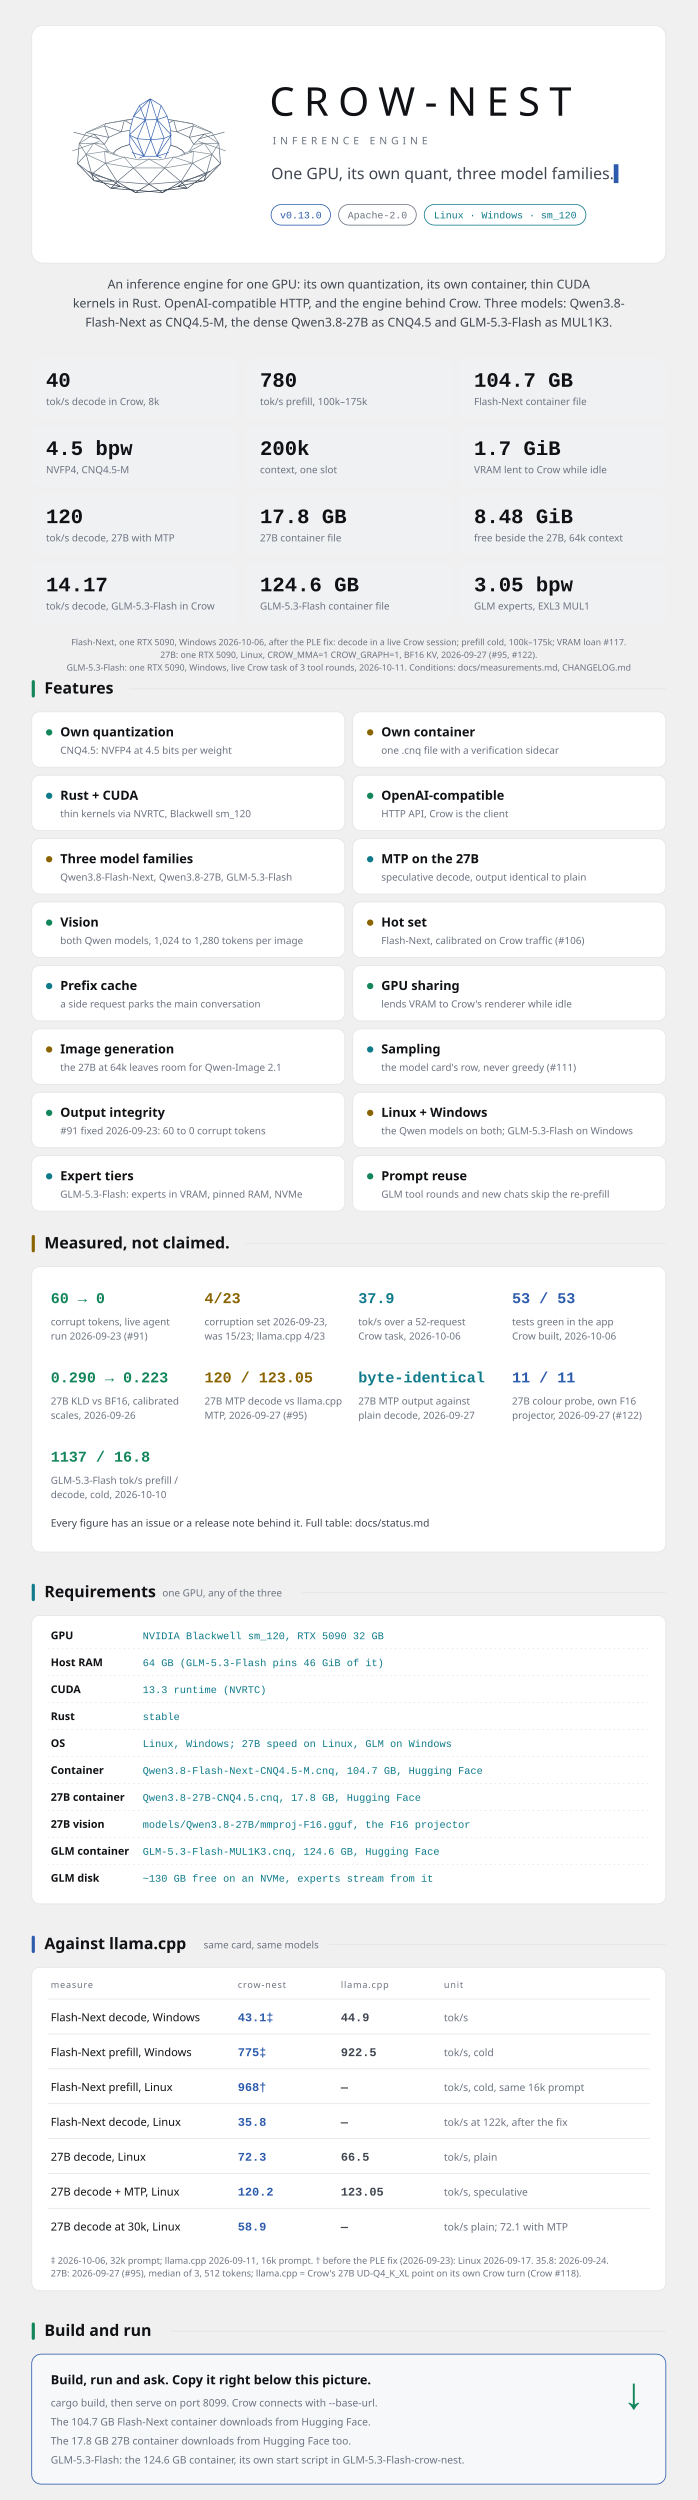
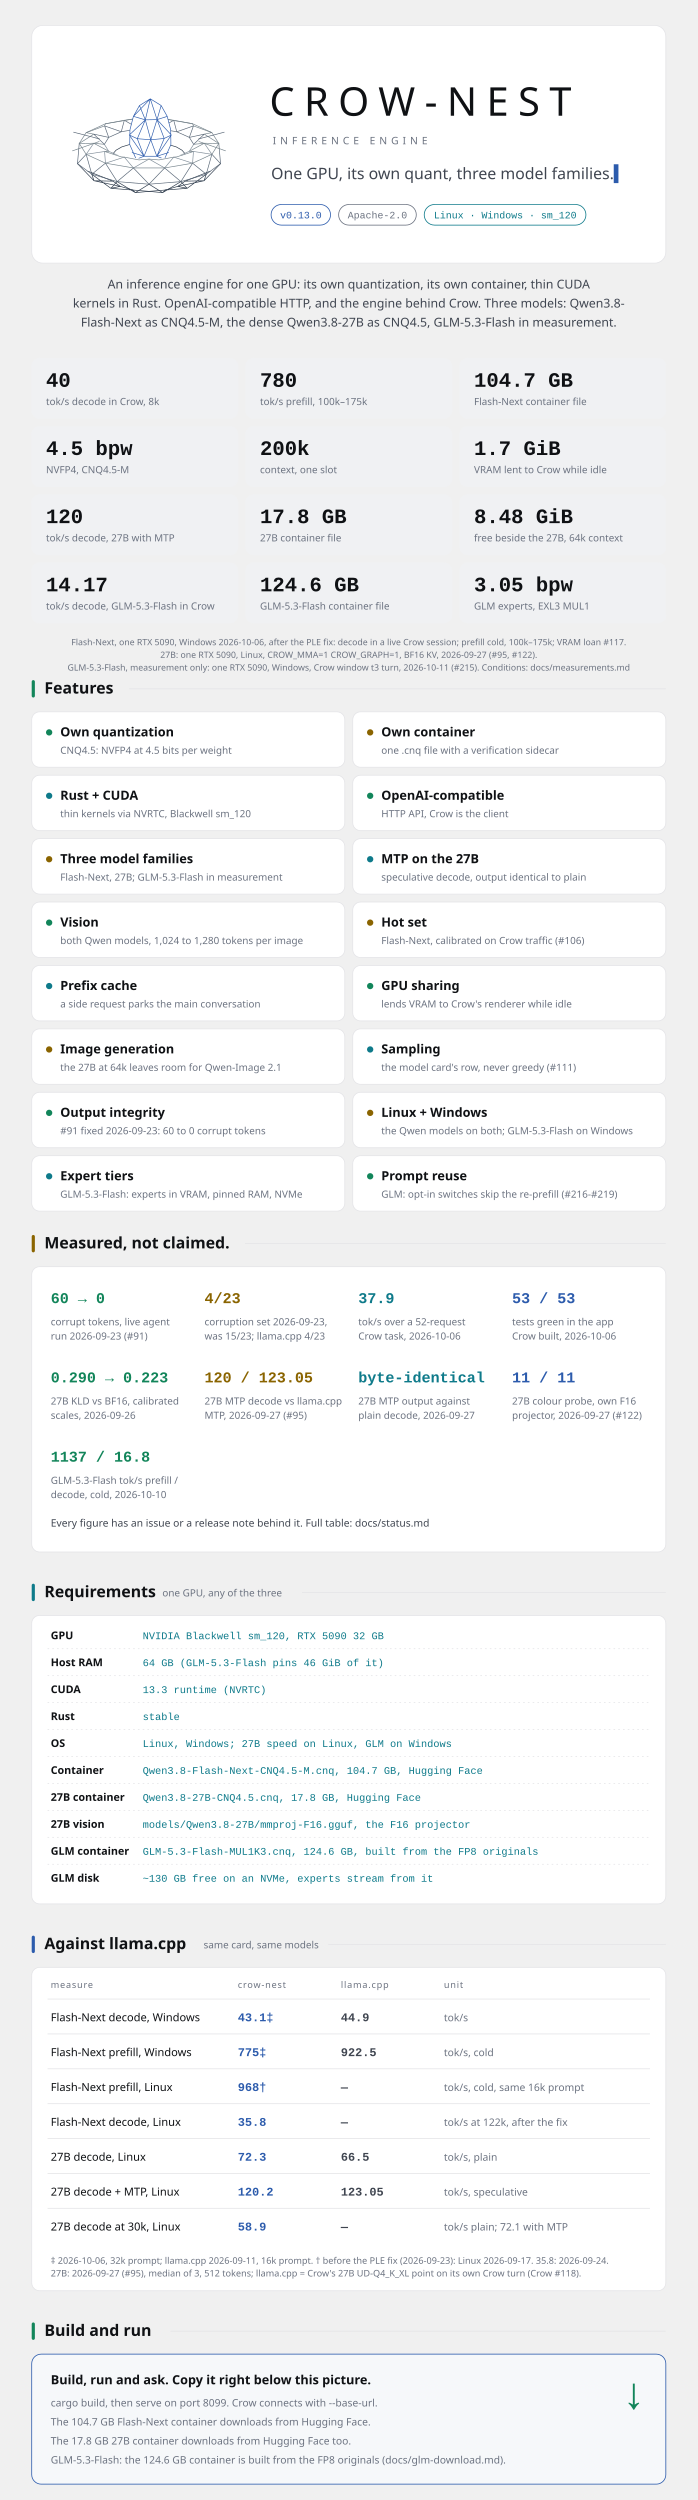
<svg xmlns="http://www.w3.org/2000/svg" viewBox="0 0 880 3154" width="880" height="3154" role="img" aria-label="crow-nest: one GPU, its own quant, three model families. Features, measurements, requirements.">
  <rect x="40" y="32" width="800" height="300" rx="14" fill="#ffffff" stroke="#e4e4e7" />
  <svg x="48" y="44" width="280" height="280" viewBox="0 0 1024 1024">
    <defs>
      <clipPath id="noegg">
        <path clip-rule="evenodd" d="M0 0H1024V1024H0ZM518.0 295.0 568.2 326.0 595.7 375.6 612.5 437.6 612.7 505.8 583.0 574.0 518.0 605.0 453.0 574.0 423.3 505.8 423.5 437.6 440.3 375.6 467.8 326.0Z" />
      </clipPath>
      <clipPath id="abovefront">
        <path d="M0 0H1024V479L774.0 479.0L767.4 500.0L716.8 537.8L625.7 564.0L512.0 573.3L398.3 564.0L307.2 537.8L256.6 500.0L250.0 479.0L0 479Z" />
      </clipPath>
    </defs>
    <g fill="none" stroke-width="3" stroke-linejoin="round" stroke-linecap="round">
      <path stroke="#283647" clip-path="url(#noegg)" d="M346 548 360 532 386 517 422 506 465 499 512 497 559 499 602 506 638 517 664 532 678 548" />
      <path stroke="#75838b" d="M718 505 767 500 698 537M698 537 717 538 640 563M640 563 626 564 558 577M558 577 512 573 466 577M466 577 398 564 384 563M384 563 307 538 326 537M326 537 257 500 306 505" />
      <path stroke="#576575" clip-path="url(#noegg)" d="M306 505 257 458 326 473M326 473 307 420 384 447M384 447 398 394 466 433M466 433 512 385 558 433M558 433 626 394 640 447M640 447 717 420 698 473M698 473 767 458 718 505" />
      <path stroke="#7f8c98" d="M767 500 802 551 717 538M717 538 713 592 626 564M626 564 584 614 512 573M512 573 440 614 398 564M398 564 311 592 307 538M307 538 222 551 257 500" />
      <path stroke="#75838b" clip-path="url(#noegg)" d="M257 500 190 501 257 458M257 458 222 451 307 420M307 420 311 410 398 394M398 394 440 388 512 385M512 385 584 388 626 394M626 394 713 410 717 420M717 420 802 451 767 458M767 458 834 501 767 500" />
      <path stroke="#576575" d="M834 501 842 594 802 551M802 551 776 643 713 592M713 592 659 677 584 614M584 614 512 689 440 614M440 614 365 677 311 592M311 592 248 643 222 551M222 551 182 594 190 501" />
      <path stroke="#283647" d="M842 594 766 673 776 643M776 643 688 708 659 677M659 677 575 728 512 689M512 689 449 728 365 677M365 677 336 708 248 643M248 643 258 673 182 594M794 629 678 675 766 673M766 673 645 699 688 708M688 708 586 716 575 728M575 728 512 722 449 728M449 728 438 716 336 708M336 708 379 699 258 673M258 673 346 675 230 629" />
      <path stroke="#576575" clip-path="url(#noegg)" d="M306 505 326 473 384 447 466 433 558 433 640 447 698 473 718 505" />
      <path stroke="#7f8c98" clip-path="url(#abovefront)" d="M718 505 698 537 640 563 558 577 466 577 384 563 326 537 306 505" />
      <path stroke="#75838b" clip-path="url(#noegg)" d="M190 501 222 451 311 410 440 388 584 388 713 410 802 451 834 501" />
      <path stroke="#75838b" d="M834 501 802 551 713 592 584 614 440 614 311 592 222 551 190 501" />
      <path stroke="#576575" d="M842 594 776 643 659 677 512 689 365 677 248 643 182 594" />
      <path stroke="#283647" d="M678 675 645 699 586 716 512 722 438 716 379 699 346 675" />
      <path stroke="#2c5bac" clip-path="url(#abovefront)" d="M440 376 495 392 549 391 596 376M421 462 458 479 520 484 582 478 615 462M434 543 489 560 548 560 602 543M440 376 518 295 495 392M518 295 549 391M468 326 495 392M568 326 549 391M421 462 495 392 458 479M495 392 520 484 549 391 582 478M549 391 615 462M458 479 489 560 520 484 548 560 582 478M421 462 489 560M615 462 548 560M489 560 453 574M548 560 583 574M518 295 568 326 596 376 612 438 613 506 583 574 518 605 453 574 423 506 424 438 440 376 468 326 518 295" />
      <path stroke="#75838b" d="M742 492 865 535" />
      <path stroke="#576575" clip-path="url(#noegg)" d="M741 480 859 449" />
      <path stroke="#75838b" d="M282 492 159 535" />
      <path stroke="#576575" clip-path="url(#noegg)" d="M283 480 164 449" />
    </g>
  </svg>
  <text x="340" y="146" font-family="-apple-system,BlinkMacSystemFont,'Segoe UI','Noto Sans',Helvetica,Arial,sans-serif" font-size="50" font-weight="300" fill="#0f1114" text-anchor="start" letter-spacing="12">CROW-NEST</text>
  <text x="344" y="182" font-family="-apple-system,BlinkMacSystemFont,'Segoe UI','Noto Sans',Helvetica,Arial,sans-serif" font-size="13" font-weight="400" fill="#6b7280" text-anchor="start" letter-spacing="5">INFERENCE ENGINE</text>
  <text x="342" y="226" font-family="-apple-system,BlinkMacSystemFont,'Segoe UI','Noto Sans',Helvetica,Arial,sans-serif" font-size="20" fill="#3f4550">One GPU, its own quant, three model families.<tspan fill="#2c5bac">▍<animate attributeName="opacity" values="1;1;0;0" keyTimes="0;.5;.5;1" dur="1.1s" repeatCount="indefinite" />
    </tspan>
  </text>
  <rect x="342" y="258" width="75" height="26" rx="13" fill="none" stroke="#2c5bac" />
  <text x="379.6" y="275.5" font-family="ui-monospace,SFMono-Regular,'SF Mono',Menlo,Consolas,'Liberation Mono',monospace" font-size="12.5" font-weight="400" fill="#2c5bac" text-anchor="middle" letter-spacing="0">v0.13.0</text>
  <rect x="427.2" y="258" width="98" height="26" rx="13" fill="none" stroke="#6b7280" />
  <text x="476.2" y="275.5" font-family="ui-monospace,SFMono-Regular,'SF Mono',Menlo,Consolas,'Liberation Mono',monospace" font-size="12.5" font-weight="400" fill="#6b7280" text-anchor="middle" letter-spacing="0">Apache-2.0</text>
  <rect x="535.2" y="258" width="204" height="26" rx="13" fill="none" stroke="#0e7a8a" />
  <text x="637.4" y="275.5" font-family="ui-monospace,SFMono-Regular,'SF Mono',Menlo,Consolas,'Liberation Mono',monospace" font-size="12.5" font-weight="400" fill="#0e7a8a" text-anchor="middle" letter-spacing="0">Linux · Windows · sm_120</text>
  <text x="440.0" y="364" font-family="-apple-system,BlinkMacSystemFont,'Segoe UI','Noto Sans',Helvetica,Arial,sans-serif" font-size="15.5" font-weight="400" fill="#3f4550" text-anchor="middle" letter-spacing="0">An inference engine for one GPU: its own quantization, its own container, thin CUDA</text>
  <text x="440.0" y="388" font-family="-apple-system,BlinkMacSystemFont,'Segoe UI','Noto Sans',Helvetica,Arial,sans-serif" font-size="15.5" font-weight="400" fill="#3f4550" text-anchor="middle" letter-spacing="0">kernels in Rust. OpenAI-compatible HTTP, and the engine behind Crow. Three models: Qwen3.8-</text>
-   <text x="440.0" y="412" font-family="-apple-system,BlinkMacSystemFont,'Segoe UI','Noto Sans',Helvetica,Arial,sans-serif" font-size="15.5" font-weight="400" fill="#3f4550" text-anchor="middle" letter-spacing="0">Flash-Next as CNQ4.5-M, the dense Qwen3.8-27B as CNQ4.5 and GLM-5.3-Flash as MUL1K3.</text>
+   <text x="440.0" y="412" font-family="-apple-system,BlinkMacSystemFont,'Segoe UI','Noto Sans',Helvetica,Arial,sans-serif" font-size="15.5" font-weight="400" fill="#3f4550" text-anchor="middle" letter-spacing="0">Flash-Next as CNQ4.5-M, the dense Qwen3.8-27B as CNQ4.5, GLM-5.3-Flash in measurement.</text>
  <rect x="40" y="452" width="260" height="76" rx="10" fill="#f0f1f3" stroke="#f0f1f3" />
  <text x="58" y="488" font-family="ui-monospace,SFMono-Regular,'SF Mono',Menlo,Consolas,'Liberation Mono',monospace" font-size="26" font-weight="600" fill="#0f1114" text-anchor="start" letter-spacing="0">40</text>
  <text x="58" y="511" font-family="-apple-system,BlinkMacSystemFont,'Segoe UI','Noto Sans',Helvetica,Arial,sans-serif" font-size="12.5" font-weight="400" fill="#6b7280" text-anchor="start" letter-spacing="0">tok/s decode in Crow, 8k</text>
  <rect x="310" y="452" width="260" height="76" rx="10" fill="#f0f1f3" stroke="#f0f1f3" />
  <text x="328" y="488" font-family="ui-monospace,SFMono-Regular,'SF Mono',Menlo,Consolas,'Liberation Mono',monospace" font-size="26" font-weight="600" fill="#0f1114" text-anchor="start" letter-spacing="0">780</text>
  <text x="328" y="511" font-family="-apple-system,BlinkMacSystemFont,'Segoe UI','Noto Sans',Helvetica,Arial,sans-serif" font-size="12.5" font-weight="400" fill="#6b7280" text-anchor="start" letter-spacing="0">tok/s prefill, 100k–175k</text>
  <rect x="580" y="452" width="260" height="76" rx="10" fill="#f0f1f3" stroke="#f0f1f3" />
  <text x="598" y="488" font-family="ui-monospace,SFMono-Regular,'SF Mono',Menlo,Consolas,'Liberation Mono',monospace" font-size="26" font-weight="600" fill="#0f1114" text-anchor="start" letter-spacing="0">104.7 GB</text>
  <text x="598" y="511" font-family="-apple-system,BlinkMacSystemFont,'Segoe UI','Noto Sans',Helvetica,Arial,sans-serif" font-size="12.5" font-weight="400" fill="#6b7280" text-anchor="start" letter-spacing="0">Flash-Next container file</text>
  <rect x="40" y="538" width="260" height="76" rx="10" fill="#f0f1f3" stroke="#f0f1f3" />
  <text x="58" y="574" font-family="ui-monospace,SFMono-Regular,'SF Mono',Menlo,Consolas,'Liberation Mono',monospace" font-size="26" font-weight="600" fill="#0f1114" text-anchor="start" letter-spacing="0">4.5 bpw</text>
  <text x="58" y="597" font-family="-apple-system,BlinkMacSystemFont,'Segoe UI','Noto Sans',Helvetica,Arial,sans-serif" font-size="12.5" font-weight="400" fill="#6b7280" text-anchor="start" letter-spacing="0">NVFP4, CNQ4.5-M</text>
  <rect x="310" y="538" width="260" height="76" rx="10" fill="#f0f1f3" stroke="#f0f1f3" />
  <text x="328" y="574" font-family="ui-monospace,SFMono-Regular,'SF Mono',Menlo,Consolas,'Liberation Mono',monospace" font-size="26" font-weight="600" fill="#0f1114" text-anchor="start" letter-spacing="0">200k</text>
  <text x="328" y="597" font-family="-apple-system,BlinkMacSystemFont,'Segoe UI','Noto Sans',Helvetica,Arial,sans-serif" font-size="12.5" font-weight="400" fill="#6b7280" text-anchor="start" letter-spacing="0">context, one slot</text>
  <rect x="580" y="538" width="260" height="76" rx="10" fill="#f0f1f3" stroke="#f0f1f3" />
  <text x="598" y="574" font-family="ui-monospace,SFMono-Regular,'SF Mono',Menlo,Consolas,'Liberation Mono',monospace" font-size="26" font-weight="600" fill="#0f1114" text-anchor="start" letter-spacing="0">1.7 GiB</text>
  <text x="598" y="597" font-family="-apple-system,BlinkMacSystemFont,'Segoe UI','Noto Sans',Helvetica,Arial,sans-serif" font-size="12.5" font-weight="400" fill="#6b7280" text-anchor="start" letter-spacing="0">VRAM lent to Crow while idle</text>
  <rect x="40" y="624" width="260" height="76" rx="10" fill="#f0f1f3" stroke="#f0f1f3" />
  <text x="58" y="660" font-family="ui-monospace,SFMono-Regular,'SF Mono',Menlo,Consolas,'Liberation Mono',monospace" font-size="26" font-weight="600" fill="#0f1114" text-anchor="start" letter-spacing="0">120</text>
  <text x="58" y="683" font-family="-apple-system,BlinkMacSystemFont,'Segoe UI','Noto Sans',Helvetica,Arial,sans-serif" font-size="12.5" font-weight="400" fill="#6b7280" text-anchor="start" letter-spacing="0">tok/s decode, 27B with MTP</text>
  <rect x="310" y="624" width="260" height="76" rx="10" fill="#f0f1f3" stroke="#f0f1f3" />
  <text x="328" y="660" font-family="ui-monospace,SFMono-Regular,'SF Mono',Menlo,Consolas,'Liberation Mono',monospace" font-size="26" font-weight="600" fill="#0f1114" text-anchor="start" letter-spacing="0">17.8 GB</text>
  <text x="328" y="683" font-family="-apple-system,BlinkMacSystemFont,'Segoe UI','Noto Sans',Helvetica,Arial,sans-serif" font-size="12.5" font-weight="400" fill="#6b7280" text-anchor="start" letter-spacing="0">27B container file</text>
  <rect x="580" y="624" width="260" height="76" rx="10" fill="#f0f1f3" stroke="#f0f1f3" />
  <text x="598" y="660" font-family="ui-monospace,SFMono-Regular,'SF Mono',Menlo,Consolas,'Liberation Mono',monospace" font-size="26" font-weight="600" fill="#0f1114" text-anchor="start" letter-spacing="0">8.48 GiB</text>
  <text x="598" y="683" font-family="-apple-system,BlinkMacSystemFont,'Segoe UI','Noto Sans',Helvetica,Arial,sans-serif" font-size="12.5" font-weight="400" fill="#6b7280" text-anchor="start" letter-spacing="0">free beside the 27B, 64k context</text>
  <rect x="40" y="710" width="260" height="76" rx="10" fill="#f0f1f3" stroke="#f0f1f3" />
  <text x="58" y="746" font-family="ui-monospace,SFMono-Regular,'SF Mono',Menlo,Consolas,'Liberation Mono',monospace" font-size="26" font-weight="600" fill="#0f1114" text-anchor="start" letter-spacing="0">14.17</text>
  <text x="58" y="769" font-family="-apple-system,BlinkMacSystemFont,'Segoe UI','Noto Sans',Helvetica,Arial,sans-serif" font-size="12.5" font-weight="400" fill="#6b7280" text-anchor="start" letter-spacing="0">tok/s decode, GLM-5.3-Flash in Crow</text>
  <rect x="310" y="710" width="260" height="76" rx="10" fill="#f0f1f3" stroke="#f0f1f3" />
  <text x="328" y="746" font-family="ui-monospace,SFMono-Regular,'SF Mono',Menlo,Consolas,'Liberation Mono',monospace" font-size="26" font-weight="600" fill="#0f1114" text-anchor="start" letter-spacing="0">124.6 GB</text>
  <text x="328" y="769" font-family="-apple-system,BlinkMacSystemFont,'Segoe UI','Noto Sans',Helvetica,Arial,sans-serif" font-size="12.5" font-weight="400" fill="#6b7280" text-anchor="start" letter-spacing="0">GLM-5.3-Flash container file</text>
  <rect x="580" y="710" width="260" height="76" rx="10" fill="#f0f1f3" stroke="#f0f1f3" />
  <text x="598" y="746" font-family="ui-monospace,SFMono-Regular,'SF Mono',Menlo,Consolas,'Liberation Mono',monospace" font-size="26" font-weight="600" fill="#0f1114" text-anchor="start" letter-spacing="0">3.05 bpw</text>
  <text x="598" y="769" font-family="-apple-system,BlinkMacSystemFont,'Segoe UI','Noto Sans',Helvetica,Arial,sans-serif" font-size="12.5" font-weight="400" fill="#6b7280" text-anchor="start" letter-spacing="0">GLM experts, EXL3 MUL1</text>
  <text x="440.0" y="814" font-family="-apple-system,BlinkMacSystemFont,'Segoe UI','Noto Sans',Helvetica,Arial,sans-serif" font-size="11" font-weight="400" fill="#6b7280" text-anchor="middle" letter-spacing="0">Flash-Next, one RTX 5090, Windows 2026-10-06, after the PLE fix: decode in a live Crow session; prefill cold, 100k–175k; VRAM loan #117.</text>
  <text x="440.0" y="830" font-family="-apple-system,BlinkMacSystemFont,'Segoe UI','Noto Sans',Helvetica,Arial,sans-serif" font-size="11" font-weight="400" fill="#6b7280" text-anchor="middle" letter-spacing="0">27B: one RTX 5090, Linux, CROW_MMA=1 CROW_GRAPH=1, BF16 KV, 2026-09-27 (#95, #122).</text>
-   <text x="440.0" y="846" font-family="-apple-system,BlinkMacSystemFont,'Segoe UI','Noto Sans',Helvetica,Arial,sans-serif" font-size="11" font-weight="400" fill="#6b7280" text-anchor="middle" letter-spacing="0">GLM-5.3-Flash: one RTX 5090, Windows, live Crow task of 3 tool rounds, 2026-10-11. Conditions: docs/measurements.md, CHANGELOG.md</text>
+   <text x="440.0" y="846" font-family="-apple-system,BlinkMacSystemFont,'Segoe UI','Noto Sans',Helvetica,Arial,sans-serif" font-size="11" font-weight="400" fill="#6b7280" text-anchor="middle" letter-spacing="0">GLM-5.3-Flash, measurement only: one RTX 5090, Windows, Crow window t3 turn, 2026-10-11 (#215). Conditions: docs/measurements.md</text>
  <rect x="40" y="858" width="4" height="22" rx="2" fill="#12855a" />
  <text x="56" y="875" font-family="-apple-system,BlinkMacSystemFont,'Segoe UI','Noto Sans',Helvetica,Arial,sans-serif" font-size="20" font-weight="600" fill="#0f1114" text-anchor="start" letter-spacing="0">Features</text>
  <line x1="163" y1="869" x2="840" y2="869" stroke="#e4e4e7" />
  <rect x="40" y="898" width="395" height="70" rx="10" fill="#ffffff" stroke="#e4e4e7" />
  <circle cx="62" cy="924" r="4" fill="#12855a" />
  <text x="76" y="929" font-family="-apple-system,BlinkMacSystemFont,'Segoe UI','Noto Sans',Helvetica,Arial,sans-serif" font-size="16" font-weight="600" fill="#0f1114" text-anchor="start" letter-spacing="0">Own quantization</text>
  <text x="76" y="951" font-family="-apple-system,BlinkMacSystemFont,'Segoe UI','Noto Sans',Helvetica,Arial,sans-serif" font-size="12.5" font-weight="400" fill="#6b7280" text-anchor="start" letter-spacing="0">CNQ4.5: NVFP4 at 4.5 bits per weight</text>
  <rect x="445" y="898" width="395" height="70" rx="10" fill="#ffffff" stroke="#e4e4e7" />
  <circle cx="467" cy="924" r="4" fill="#8a6400" />
  <text x="481" y="929" font-family="-apple-system,BlinkMacSystemFont,'Segoe UI','Noto Sans',Helvetica,Arial,sans-serif" font-size="16" font-weight="600" fill="#0f1114" text-anchor="start" letter-spacing="0">Own container</text>
  <text x="481" y="951" font-family="-apple-system,BlinkMacSystemFont,'Segoe UI','Noto Sans',Helvetica,Arial,sans-serif" font-size="12.5" font-weight="400" fill="#6b7280" text-anchor="start" letter-spacing="0">one .cnq file with a verification sidecar</text>
  <rect x="40" y="978" width="395" height="70" rx="10" fill="#ffffff" stroke="#e4e4e7" />
  <circle cx="62" cy="1004" r="4" fill="#0e7a8a" />
  <text x="76" y="1009" font-family="-apple-system,BlinkMacSystemFont,'Segoe UI','Noto Sans',Helvetica,Arial,sans-serif" font-size="16" font-weight="600" fill="#0f1114" text-anchor="start" letter-spacing="0">Rust + CUDA</text>
  <text x="76" y="1031" font-family="-apple-system,BlinkMacSystemFont,'Segoe UI','Noto Sans',Helvetica,Arial,sans-serif" font-size="12.5" font-weight="400" fill="#6b7280" text-anchor="start" letter-spacing="0">thin kernels via NVRTC, Blackwell sm_120</text>
  <rect x="445" y="978" width="395" height="70" rx="10" fill="#ffffff" stroke="#e4e4e7" />
  <circle cx="467" cy="1004" r="4" fill="#12855a" />
  <text x="481" y="1009" font-family="-apple-system,BlinkMacSystemFont,'Segoe UI','Noto Sans',Helvetica,Arial,sans-serif" font-size="16" font-weight="600" fill="#0f1114" text-anchor="start" letter-spacing="0">OpenAI-compatible</text>
  <text x="481" y="1031" font-family="-apple-system,BlinkMacSystemFont,'Segoe UI','Noto Sans',Helvetica,Arial,sans-serif" font-size="12.5" font-weight="400" fill="#6b7280" text-anchor="start" letter-spacing="0">HTTP API, Crow is the client</text>
  <rect x="40" y="1058" width="395" height="70" rx="10" fill="#ffffff" stroke="#e4e4e7" />
  <circle cx="62" cy="1084" r="4" fill="#8a6400" />
  <text x="76" y="1089" font-family="-apple-system,BlinkMacSystemFont,'Segoe UI','Noto Sans',Helvetica,Arial,sans-serif" font-size="16" font-weight="600" fill="#0f1114" text-anchor="start" letter-spacing="0">Three model families</text>
-   <text x="76" y="1111" font-family="-apple-system,BlinkMacSystemFont,'Segoe UI','Noto Sans',Helvetica,Arial,sans-serif" font-size="12.5" font-weight="400" fill="#6b7280" text-anchor="start" letter-spacing="0">Qwen3.8-Flash-Next, Qwen3.8-27B, GLM-5.3-Flash</text>
+   <text x="76" y="1111" font-family="-apple-system,BlinkMacSystemFont,'Segoe UI','Noto Sans',Helvetica,Arial,sans-serif" font-size="12.5" font-weight="400" fill="#6b7280" text-anchor="start" letter-spacing="0">Flash-Next, 27B; GLM-5.3-Flash in measurement</text>
  <rect x="445" y="1058" width="395" height="70" rx="10" fill="#ffffff" stroke="#e4e4e7" />
  <circle cx="467" cy="1084" r="4" fill="#0e7a8a" />
  <text x="481" y="1089" font-family="-apple-system,BlinkMacSystemFont,'Segoe UI','Noto Sans',Helvetica,Arial,sans-serif" font-size="16" font-weight="600" fill="#0f1114" text-anchor="start" letter-spacing="0">MTP on the 27B</text>
  <text x="481" y="1111" font-family="-apple-system,BlinkMacSystemFont,'Segoe UI','Noto Sans',Helvetica,Arial,sans-serif" font-size="12.5" font-weight="400" fill="#6b7280" text-anchor="start" letter-spacing="0">speculative decode, output identical to plain</text>
  <rect x="40" y="1138" width="395" height="70" rx="10" fill="#ffffff" stroke="#e4e4e7" />
  <circle cx="62" cy="1164" r="4" fill="#12855a" />
  <text x="76" y="1169" font-family="-apple-system,BlinkMacSystemFont,'Segoe UI','Noto Sans',Helvetica,Arial,sans-serif" font-size="16" font-weight="600" fill="#0f1114" text-anchor="start" letter-spacing="0">Vision</text>
  <text x="76" y="1191" font-family="-apple-system,BlinkMacSystemFont,'Segoe UI','Noto Sans',Helvetica,Arial,sans-serif" font-size="12.5" font-weight="400" fill="#6b7280" text-anchor="start" letter-spacing="0">both Qwen models, 1,024 to 1,280 tokens per image</text>
  <rect x="445" y="1138" width="395" height="70" rx="10" fill="#ffffff" stroke="#e4e4e7" />
  <circle cx="467" cy="1164" r="4" fill="#8a6400" />
  <text x="481" y="1169" font-family="-apple-system,BlinkMacSystemFont,'Segoe UI','Noto Sans',Helvetica,Arial,sans-serif" font-size="16" font-weight="600" fill="#0f1114" text-anchor="start" letter-spacing="0">Hot set</text>
  <text x="481" y="1191" font-family="-apple-system,BlinkMacSystemFont,'Segoe UI','Noto Sans',Helvetica,Arial,sans-serif" font-size="12.5" font-weight="400" fill="#6b7280" text-anchor="start" letter-spacing="0">Flash-Next, calibrated on Crow traffic (#106)</text>
  <rect x="40" y="1218" width="395" height="70" rx="10" fill="#ffffff" stroke="#e4e4e7" />
  <circle cx="62" cy="1244" r="4" fill="#0e7a8a" />
  <text x="76" y="1249" font-family="-apple-system,BlinkMacSystemFont,'Segoe UI','Noto Sans',Helvetica,Arial,sans-serif" font-size="16" font-weight="600" fill="#0f1114" text-anchor="start" letter-spacing="0">Prefix cache</text>
  <text x="76" y="1271" font-family="-apple-system,BlinkMacSystemFont,'Segoe UI','Noto Sans',Helvetica,Arial,sans-serif" font-size="12.5" font-weight="400" fill="#6b7280" text-anchor="start" letter-spacing="0">a side request parks the main conversation</text>
  <rect x="445" y="1218" width="395" height="70" rx="10" fill="#ffffff" stroke="#e4e4e7" />
  <circle cx="467" cy="1244" r="4" fill="#12855a" />
  <text x="481" y="1249" font-family="-apple-system,BlinkMacSystemFont,'Segoe UI','Noto Sans',Helvetica,Arial,sans-serif" font-size="16" font-weight="600" fill="#0f1114" text-anchor="start" letter-spacing="0">GPU sharing</text>
  <text x="481" y="1271" font-family="-apple-system,BlinkMacSystemFont,'Segoe UI','Noto Sans',Helvetica,Arial,sans-serif" font-size="12.5" font-weight="400" fill="#6b7280" text-anchor="start" letter-spacing="0">lends VRAM to Crow's renderer while idle</text>
  <rect x="40" y="1298" width="395" height="70" rx="10" fill="#ffffff" stroke="#e4e4e7" />
  <circle cx="62" cy="1324" r="4" fill="#8a6400" />
  <text x="76" y="1329" font-family="-apple-system,BlinkMacSystemFont,'Segoe UI','Noto Sans',Helvetica,Arial,sans-serif" font-size="16" font-weight="600" fill="#0f1114" text-anchor="start" letter-spacing="0">Image generation</text>
  <text x="76" y="1351" font-family="-apple-system,BlinkMacSystemFont,'Segoe UI','Noto Sans',Helvetica,Arial,sans-serif" font-size="12.5" font-weight="400" fill="#6b7280" text-anchor="start" letter-spacing="0">the 27B at 64k leaves room for Qwen-Image 2.1</text>
  <rect x="445" y="1298" width="395" height="70" rx="10" fill="#ffffff" stroke="#e4e4e7" />
  <circle cx="467" cy="1324" r="4" fill="#0e7a8a" />
  <text x="481" y="1329" font-family="-apple-system,BlinkMacSystemFont,'Segoe UI','Noto Sans',Helvetica,Arial,sans-serif" font-size="16" font-weight="600" fill="#0f1114" text-anchor="start" letter-spacing="0">Sampling</text>
  <text x="481" y="1351" font-family="-apple-system,BlinkMacSystemFont,'Segoe UI','Noto Sans',Helvetica,Arial,sans-serif" font-size="12.5" font-weight="400" fill="#6b7280" text-anchor="start" letter-spacing="0">the model card's row, never greedy (#111)</text>
  <rect x="40" y="1378" width="395" height="70" rx="10" fill="#ffffff" stroke="#e4e4e7" />
  <circle cx="62" cy="1404" r="4" fill="#12855a" />
  <text x="76" y="1409" font-family="-apple-system,BlinkMacSystemFont,'Segoe UI','Noto Sans',Helvetica,Arial,sans-serif" font-size="16" font-weight="600" fill="#0f1114" text-anchor="start" letter-spacing="0">Output integrity</text>
  <text x="76" y="1431" font-family="-apple-system,BlinkMacSystemFont,'Segoe UI','Noto Sans',Helvetica,Arial,sans-serif" font-size="12.5" font-weight="400" fill="#6b7280" text-anchor="start" letter-spacing="0">#91 fixed 2026-09-23: 60 to 0 corrupt tokens</text>
  <rect x="445" y="1378" width="395" height="70" rx="10" fill="#ffffff" stroke="#e4e4e7" />
  <circle cx="467" cy="1404" r="4" fill="#8a6400" />
  <text x="481" y="1409" font-family="-apple-system,BlinkMacSystemFont,'Segoe UI','Noto Sans',Helvetica,Arial,sans-serif" font-size="16" font-weight="600" fill="#0f1114" text-anchor="start" letter-spacing="0">Linux + Windows</text>
  <text x="481" y="1431" font-family="-apple-system,BlinkMacSystemFont,'Segoe UI','Noto Sans',Helvetica,Arial,sans-serif" font-size="12.5" font-weight="400" fill="#6b7280" text-anchor="start" letter-spacing="0">the Qwen models on both; GLM-5.3-Flash on Windows</text>
  <rect x="40" y="1458" width="395" height="70" rx="10" fill="#ffffff" stroke="#e4e4e7" />
  <circle cx="62" cy="1484" r="4" fill="#0e7a8a" />
  <text x="76" y="1489" font-family="-apple-system,BlinkMacSystemFont,'Segoe UI','Noto Sans',Helvetica,Arial,sans-serif" font-size="16" font-weight="600" fill="#0f1114" text-anchor="start" letter-spacing="0">Expert tiers</text>
  <text x="76" y="1511" font-family="-apple-system,BlinkMacSystemFont,'Segoe UI','Noto Sans',Helvetica,Arial,sans-serif" font-size="12.5" font-weight="400" fill="#6b7280" text-anchor="start" letter-spacing="0">GLM-5.3-Flash: experts in VRAM, pinned RAM, NVMe</text>
  <rect x="445" y="1458" width="395" height="70" rx="10" fill="#ffffff" stroke="#e4e4e7" />
  <circle cx="467" cy="1484" r="4" fill="#12855a" />
  <text x="481" y="1489" font-family="-apple-system,BlinkMacSystemFont,'Segoe UI','Noto Sans',Helvetica,Arial,sans-serif" font-size="16" font-weight="600" fill="#0f1114" text-anchor="start" letter-spacing="0">Prompt reuse</text>
-   <text x="481" y="1511" font-family="-apple-system,BlinkMacSystemFont,'Segoe UI','Noto Sans',Helvetica,Arial,sans-serif" font-size="12.5" font-weight="400" fill="#6b7280" text-anchor="start" letter-spacing="0">GLM tool rounds and new chats skip the re-prefill</text>
+   <text x="481" y="1511" font-family="-apple-system,BlinkMacSystemFont,'Segoe UI','Noto Sans',Helvetica,Arial,sans-serif" font-size="12.5" font-weight="400" fill="#6b7280" text-anchor="start" letter-spacing="0">GLM: opt-in switches skip the re-prefill (#216-#219)</text>
  <rect x="40" y="1558" width="4" height="22" rx="2" fill="#8a6400" />
  <text x="56" y="1575" font-family="-apple-system,BlinkMacSystemFont,'Segoe UI','Noto Sans',Helvetica,Arial,sans-serif" font-size="20" font-weight="600" fill="#0f1114" text-anchor="start" letter-spacing="0">Measured, not claimed.</text>
  <line x1="309" y1="1569" x2="840" y2="1569" stroke="#e4e4e7" />
  <rect x="40" y="1598" width="800" height="360" rx="10" fill="#ffffff" stroke="#e4e4e7" />
  <text x="64" y="1644" font-family="ui-monospace,SFMono-Regular,'SF Mono',Menlo,Consolas,'Liberation Mono',monospace" font-size="19" font-weight="600" fill="#12855a" text-anchor="start" letter-spacing="0">60 → 0</text>
  <text x="64" y="1672" font-family="-apple-system,BlinkMacSystemFont,'Segoe UI','Noto Sans',Helvetica,Arial,sans-serif" font-size="12.5" font-weight="400" fill="#6b7280" text-anchor="start" letter-spacing="0">corrupt tokens, live agent</text>
  <text x="64" y="1690" font-family="-apple-system,BlinkMacSystemFont,'Segoe UI','Noto Sans',Helvetica,Arial,sans-serif" font-size="12.5" font-weight="400" fill="#6b7280" text-anchor="start" letter-spacing="0">run 2026-09-23 (#91)</text>
  <text x="258" y="1644" font-family="ui-monospace,SFMono-Regular,'SF Mono',Menlo,Consolas,'Liberation Mono',monospace" font-size="19" font-weight="600" fill="#8a6400" text-anchor="start" letter-spacing="0">4/23</text>
  <text x="258" y="1672" font-family="-apple-system,BlinkMacSystemFont,'Segoe UI','Noto Sans',Helvetica,Arial,sans-serif" font-size="12.5" font-weight="400" fill="#6b7280" text-anchor="start" letter-spacing="0">corruption set 2026-09-23,</text>
  <text x="258" y="1690" font-family="-apple-system,BlinkMacSystemFont,'Segoe UI','Noto Sans',Helvetica,Arial,sans-serif" font-size="12.5" font-weight="400" fill="#6b7280" text-anchor="start" letter-spacing="0">was 15/23; llama.cpp 4/23</text>
  <text x="452" y="1644" font-family="ui-monospace,SFMono-Regular,'SF Mono',Menlo,Consolas,'Liberation Mono',monospace" font-size="19" font-weight="600" fill="#0e7a8a" text-anchor="start" letter-spacing="0">37.9</text>
  <text x="452" y="1672" font-family="-apple-system,BlinkMacSystemFont,'Segoe UI','Noto Sans',Helvetica,Arial,sans-serif" font-size="12.5" font-weight="400" fill="#6b7280" text-anchor="start" letter-spacing="0">tok/s over a 52-request</text>
  <text x="452" y="1690" font-family="-apple-system,BlinkMacSystemFont,'Segoe UI','Noto Sans',Helvetica,Arial,sans-serif" font-size="12.5" font-weight="400" fill="#6b7280" text-anchor="start" letter-spacing="0">Crow task, 2026-10-06</text>
  <text x="646" y="1644" font-family="ui-monospace,SFMono-Regular,'SF Mono',Menlo,Consolas,'Liberation Mono',monospace" font-size="19" font-weight="600" fill="#2c5bac" text-anchor="start" letter-spacing="0">53 / 53</text>
  <text x="646" y="1672" font-family="-apple-system,BlinkMacSystemFont,'Segoe UI','Noto Sans',Helvetica,Arial,sans-serif" font-size="12.5" font-weight="400" fill="#6b7280" text-anchor="start" letter-spacing="0">tests green in the app</text>
  <text x="646" y="1690" font-family="-apple-system,BlinkMacSystemFont,'Segoe UI','Noto Sans',Helvetica,Arial,sans-serif" font-size="12.5" font-weight="400" fill="#6b7280" text-anchor="start" letter-spacing="0">Crow built, 2026-10-06</text>
  <text x="64" y="1744" font-family="ui-monospace,SFMono-Regular,'SF Mono',Menlo,Consolas,'Liberation Mono',monospace" font-size="19" font-weight="600" fill="#12855a" text-anchor="start" letter-spacing="0">0.290 → 0.223</text>
  <text x="64" y="1772" font-family="-apple-system,BlinkMacSystemFont,'Segoe UI','Noto Sans',Helvetica,Arial,sans-serif" font-size="12.5" font-weight="400" fill="#6b7280" text-anchor="start" letter-spacing="0">27B KLD vs BF16, calibrated</text>
  <text x="64" y="1790" font-family="-apple-system,BlinkMacSystemFont,'Segoe UI','Noto Sans',Helvetica,Arial,sans-serif" font-size="12.5" font-weight="400" fill="#6b7280" text-anchor="start" letter-spacing="0">scales, 2026-09-26</text>
  <text x="258" y="1744" font-family="ui-monospace,SFMono-Regular,'SF Mono',Menlo,Consolas,'Liberation Mono',monospace" font-size="19" font-weight="600" fill="#8a6400" text-anchor="start" letter-spacing="0">120 / 123.05</text>
  <text x="258" y="1772" font-family="-apple-system,BlinkMacSystemFont,'Segoe UI','Noto Sans',Helvetica,Arial,sans-serif" font-size="12.5" font-weight="400" fill="#6b7280" text-anchor="start" letter-spacing="0">27B MTP decode vs llama.cpp</text>
  <text x="258" y="1790" font-family="-apple-system,BlinkMacSystemFont,'Segoe UI','Noto Sans',Helvetica,Arial,sans-serif" font-size="12.5" font-weight="400" fill="#6b7280" text-anchor="start" letter-spacing="0">MTP, 2026-09-27 (#95)</text>
  <text x="452" y="1744" font-family="ui-monospace,SFMono-Regular,'SF Mono',Menlo,Consolas,'Liberation Mono',monospace" font-size="19" font-weight="600" fill="#0e7a8a" text-anchor="start" letter-spacing="0">byte-identical</text>
  <text x="452" y="1772" font-family="-apple-system,BlinkMacSystemFont,'Segoe UI','Noto Sans',Helvetica,Arial,sans-serif" font-size="12.5" font-weight="400" fill="#6b7280" text-anchor="start" letter-spacing="0">27B MTP output against</text>
  <text x="452" y="1790" font-family="-apple-system,BlinkMacSystemFont,'Segoe UI','Noto Sans',Helvetica,Arial,sans-serif" font-size="12.5" font-weight="400" fill="#6b7280" text-anchor="start" letter-spacing="0">plain decode, 2026-09-27</text>
  <text x="646" y="1744" font-family="ui-monospace,SFMono-Regular,'SF Mono',Menlo,Consolas,'Liberation Mono',monospace" font-size="19" font-weight="600" fill="#2c5bac" text-anchor="start" letter-spacing="0">11 / 11</text>
  <text x="646" y="1772" font-family="-apple-system,BlinkMacSystemFont,'Segoe UI','Noto Sans',Helvetica,Arial,sans-serif" font-size="12.5" font-weight="400" fill="#6b7280" text-anchor="start" letter-spacing="0">27B colour probe, own F16</text>
  <text x="646" y="1790" font-family="-apple-system,BlinkMacSystemFont,'Segoe UI','Noto Sans',Helvetica,Arial,sans-serif" font-size="12.5" font-weight="400" fill="#6b7280" text-anchor="start" letter-spacing="0">projector, 2026-09-27 (#122)</text>
  <text x="64" y="1844" font-family="ui-monospace,SFMono-Regular,'SF Mono',Menlo,Consolas,'Liberation Mono',monospace" font-size="19" font-weight="600" fill="#12855a" text-anchor="start" letter-spacing="0">1137 / 16.8</text>
  <text x="64" y="1872" font-family="-apple-system,BlinkMacSystemFont,'Segoe UI','Noto Sans',Helvetica,Arial,sans-serif" font-size="12.5" font-weight="400" fill="#6b7280" text-anchor="start" letter-spacing="0">GLM-5.3-Flash tok/s prefill /</text>
  <text x="64" y="1890" font-family="-apple-system,BlinkMacSystemFont,'Segoe UI','Noto Sans',Helvetica,Arial,sans-serif" font-size="12.5" font-weight="400" fill="#6b7280" text-anchor="start" letter-spacing="0">decode, cold, 2026-10-10</text>
  <text x="64" y="1926" font-family="-apple-system,BlinkMacSystemFont,'Segoe UI','Noto Sans',Helvetica,Arial,sans-serif" font-size="13" font-weight="400" fill="#3f4550" text-anchor="start" letter-spacing="0">Every figure has an issue or a release note behind it. Full table: docs/status.md</text>
  <rect x="40" y="1998" width="4" height="22" rx="2" fill="#0e7a8a" />
  <text x="56" y="2015" font-family="-apple-system,BlinkMacSystemFont,'Segoe UI','Noto Sans',Helvetica,Arial,sans-serif" font-size="20" font-weight="600" fill="#0f1114" text-anchor="start" letter-spacing="0">Requirements</text>
  <text x="204.8" y="2014" font-family="-apple-system,BlinkMacSystemFont,'Segoe UI','Noto Sans',Helvetica,Arial,sans-serif" font-size="12.5" font-weight="400" fill="#6b7280" text-anchor="start" letter-spacing="0">one GPU, any of the three</text>
  <line x1="381" y1="2009" x2="840" y2="2009" stroke="#e4e4e7" />
  <rect x="40" y="2038" width="800" height="364" rx="10" fill="#ffffff" stroke="#e4e4e7" />
  <text x="64" y="2068" font-family="-apple-system,BlinkMacSystemFont,'Segoe UI','Noto Sans',Helvetica,Arial,sans-serif" font-size="13.5" font-weight="600" fill="#0f1114" text-anchor="start" letter-spacing="0">GPU</text>
  <text x="180" y="2068" font-family="ui-monospace,SFMono-Regular,'SF Mono',Menlo,Consolas,'Liberation Mono',monospace" font-size="13" font-weight="400" fill="#0e7a8a" text-anchor="start" letter-spacing="0">NVIDIA Blackwell sm_120, RTX 5090 32 GB</text>
  <line x1="60" y1="2080" x2="820" y2="2080" stroke="#e4e4e7" stroke-dasharray="2 4" />
  <text x="64" y="2102" font-family="-apple-system,BlinkMacSystemFont,'Segoe UI','Noto Sans',Helvetica,Arial,sans-serif" font-size="13.5" font-weight="600" fill="#0f1114" text-anchor="start" letter-spacing="0">Host RAM</text>
  <text x="180" y="2102" font-family="ui-monospace,SFMono-Regular,'SF Mono',Menlo,Consolas,'Liberation Mono',monospace" font-size="13" font-weight="400" fill="#0e7a8a" text-anchor="start" letter-spacing="0">64 GB (GLM-5.3-Flash pins 46 GiB of it)</text>
  <line x1="60" y1="2114" x2="820" y2="2114" stroke="#e4e4e7" stroke-dasharray="2 4" />
  <text x="64" y="2136" font-family="-apple-system,BlinkMacSystemFont,'Segoe UI','Noto Sans',Helvetica,Arial,sans-serif" font-size="13.5" font-weight="600" fill="#0f1114" text-anchor="start" letter-spacing="0">CUDA</text>
  <text x="180" y="2136" font-family="ui-monospace,SFMono-Regular,'SF Mono',Menlo,Consolas,'Liberation Mono',monospace" font-size="13" font-weight="400" fill="#0e7a8a" text-anchor="start" letter-spacing="0">13.3 runtime (NVRTC)</text>
  <line x1="60" y1="2148" x2="820" y2="2148" stroke="#e4e4e7" stroke-dasharray="2 4" />
  <text x="64" y="2170" font-family="-apple-system,BlinkMacSystemFont,'Segoe UI','Noto Sans',Helvetica,Arial,sans-serif" font-size="13.5" font-weight="600" fill="#0f1114" text-anchor="start" letter-spacing="0">Rust</text>
  <text x="180" y="2170" font-family="ui-monospace,SFMono-Regular,'SF Mono',Menlo,Consolas,'Liberation Mono',monospace" font-size="13" font-weight="400" fill="#0e7a8a" text-anchor="start" letter-spacing="0">stable</text>
  <line x1="60" y1="2182" x2="820" y2="2182" stroke="#e4e4e7" stroke-dasharray="2 4" />
  <text x="64" y="2204" font-family="-apple-system,BlinkMacSystemFont,'Segoe UI','Noto Sans',Helvetica,Arial,sans-serif" font-size="13.5" font-weight="600" fill="#0f1114" text-anchor="start" letter-spacing="0">OS</text>
  <text x="180" y="2204" font-family="ui-monospace,SFMono-Regular,'SF Mono',Menlo,Consolas,'Liberation Mono',monospace" font-size="13" font-weight="400" fill="#0e7a8a" text-anchor="start" letter-spacing="0">Linux, Windows; 27B speed on Linux, GLM on Windows</text>
  <line x1="60" y1="2216" x2="820" y2="2216" stroke="#e4e4e7" stroke-dasharray="2 4" />
  <text x="64" y="2238" font-family="-apple-system,BlinkMacSystemFont,'Segoe UI','Noto Sans',Helvetica,Arial,sans-serif" font-size="13.5" font-weight="600" fill="#0f1114" text-anchor="start" letter-spacing="0">Container</text>
  <text x="180" y="2238" font-family="ui-monospace,SFMono-Regular,'SF Mono',Menlo,Consolas,'Liberation Mono',monospace" font-size="13" font-weight="400" fill="#0e7a8a" text-anchor="start" letter-spacing="0">Qwen3.8-Flash-Next-CNQ4.5-M.cnq, 104.7 GB, Hugging Face</text>
  <line x1="60" y1="2250" x2="820" y2="2250" stroke="#e4e4e7" stroke-dasharray="2 4" />
  <text x="64" y="2272" font-family="-apple-system,BlinkMacSystemFont,'Segoe UI','Noto Sans',Helvetica,Arial,sans-serif" font-size="13.5" font-weight="600" fill="#0f1114" text-anchor="start" letter-spacing="0">27B container</text>
  <text x="180" y="2272" font-family="ui-monospace,SFMono-Regular,'SF Mono',Menlo,Consolas,'Liberation Mono',monospace" font-size="13" font-weight="400" fill="#0e7a8a" text-anchor="start" letter-spacing="0">Qwen3.8-27B-CNQ4.5.cnq, 17.8 GB, Hugging Face</text>
  <line x1="60" y1="2284" x2="820" y2="2284" stroke="#e4e4e7" stroke-dasharray="2 4" />
  <text x="64" y="2306" font-family="-apple-system,BlinkMacSystemFont,'Segoe UI','Noto Sans',Helvetica,Arial,sans-serif" font-size="13.5" font-weight="600" fill="#0f1114" text-anchor="start" letter-spacing="0">27B vision</text>
  <text x="180" y="2306" font-family="ui-monospace,SFMono-Regular,'SF Mono',Menlo,Consolas,'Liberation Mono',monospace" font-size="13" font-weight="400" fill="#0e7a8a" text-anchor="start" letter-spacing="0">models/Qwen3.8-27B/mmproj-F16.gguf, the F16 projector</text>
  <line x1="60" y1="2318" x2="820" y2="2318" stroke="#e4e4e7" stroke-dasharray="2 4" />
  <text x="64" y="2340" font-family="-apple-system,BlinkMacSystemFont,'Segoe UI','Noto Sans',Helvetica,Arial,sans-serif" font-size="13.5" font-weight="600" fill="#0f1114" text-anchor="start" letter-spacing="0">GLM container</text>
-   <text x="180" y="2340" font-family="ui-monospace,SFMono-Regular,'SF Mono',Menlo,Consolas,'Liberation Mono',monospace" font-size="13" font-weight="400" fill="#0e7a8a" text-anchor="start" letter-spacing="0">GLM-5.3-Flash-MUL1K3.cnq, 124.6 GB, Hugging Face</text>
+   <text x="180" y="2340" font-family="ui-monospace,SFMono-Regular,'SF Mono',Menlo,Consolas,'Liberation Mono',monospace" font-size="13" font-weight="400" fill="#0e7a8a" text-anchor="start" letter-spacing="0">GLM-5.3-Flash-MUL1K3.cnq, 124.6 GB, built from the FP8 originals</text>
  <line x1="60" y1="2352" x2="820" y2="2352" stroke="#e4e4e7" stroke-dasharray="2 4" />
  <text x="64" y="2374" font-family="-apple-system,BlinkMacSystemFont,'Segoe UI','Noto Sans',Helvetica,Arial,sans-serif" font-size="13.5" font-weight="600" fill="#0f1114" text-anchor="start" letter-spacing="0">GLM disk</text>
  <text x="180" y="2374" font-family="ui-monospace,SFMono-Regular,'SF Mono',Menlo,Consolas,'Liberation Mono',monospace" font-size="13" font-weight="400" fill="#0e7a8a" text-anchor="start" letter-spacing="0">~130 GB free on an NVMe, experts stream from it</text>
  <rect x="40" y="2442" width="4" height="22" rx="2" fill="#2c5bac" />
  <text x="56" y="2459" font-family="-apple-system,BlinkMacSystemFont,'Segoe UI','Noto Sans',Helvetica,Arial,sans-serif" font-size="20" font-weight="600" fill="#0f1114" text-anchor="start" letter-spacing="0">Against llama.cpp</text>
  <text x="256.8" y="2458" font-family="-apple-system,BlinkMacSystemFont,'Segoe UI','Noto Sans',Helvetica,Arial,sans-serif" font-size="12.5" font-weight="400" fill="#6b7280" text-anchor="start" letter-spacing="0">same card, same models</text>
  <line x1="414" y1="2453" x2="840" y2="2453" stroke="#e4e4e7" />
  <rect x="40" y="2482" width="800" height="408" rx="10" fill="#ffffff" stroke="#e4e4e7" />
  <text x="64" y="2508" font-family="-apple-system,BlinkMacSystemFont,'Segoe UI','Noto Sans',Helvetica,Arial,sans-serif" font-size="11.5" font-weight="400" fill="#6b7280" text-anchor="start" letter-spacing="1">measure</text>
  <text x="300" y="2508" font-family="-apple-system,BlinkMacSystemFont,'Segoe UI','Noto Sans',Helvetica,Arial,sans-serif" font-size="11.5" font-weight="400" fill="#6b7280" text-anchor="start" letter-spacing="1">crow-nest</text>
  <text x="430" y="2508" font-family="-apple-system,BlinkMacSystemFont,'Segoe UI','Noto Sans',Helvetica,Arial,sans-serif" font-size="11.5" font-weight="400" fill="#6b7280" text-anchor="start" letter-spacing="1">llama.cpp</text>
  <text x="560" y="2508" font-family="-apple-system,BlinkMacSystemFont,'Segoe UI','Noto Sans',Helvetica,Arial,sans-serif" font-size="11.5" font-weight="400" fill="#6b7280" text-anchor="start" letter-spacing="1">unit</text>
  <line x1="60" y1="2522" x2="820" y2="2522" stroke="#e4e4e7" />
  <text x="64" y="2550" font-family="-apple-system,BlinkMacSystemFont,'Segoe UI','Noto Sans',Helvetica,Arial,sans-serif" font-size="14" font-weight="400" fill="#0f1114" text-anchor="start" letter-spacing="0">Flash-Next decode, Windows</text>
  <text x="300" y="2550" font-family="ui-monospace,SFMono-Regular,'SF Mono',Menlo,Consolas,'Liberation Mono',monospace" font-size="15" font-weight="600" fill="#2c5bac" text-anchor="start" letter-spacing="0">43.1‡</text>
  <text x="430" y="2550" font-family="ui-monospace,SFMono-Regular,'SF Mono',Menlo,Consolas,'Liberation Mono',monospace" font-size="15" font-weight="600" fill="#3f4550" text-anchor="start" letter-spacing="0">44.9</text>
  <text x="560" y="2550" font-family="-apple-system,BlinkMacSystemFont,'Segoe UI','Noto Sans',Helvetica,Arial,sans-serif" font-size="13" font-weight="400" fill="#6b7280" text-anchor="start" letter-spacing="0">tok/s</text>
  <line x1="60" y1="2566" x2="820" y2="2566" stroke="#e4e4e7" />
  <text x="64" y="2594" font-family="-apple-system,BlinkMacSystemFont,'Segoe UI','Noto Sans',Helvetica,Arial,sans-serif" font-size="14" font-weight="400" fill="#0f1114" text-anchor="start" letter-spacing="0">Flash-Next prefill, Windows</text>
  <text x="300" y="2594" font-family="ui-monospace,SFMono-Regular,'SF Mono',Menlo,Consolas,'Liberation Mono',monospace" font-size="15" font-weight="600" fill="#2c5bac" text-anchor="start" letter-spacing="0">775‡</text>
  <text x="430" y="2594" font-family="ui-monospace,SFMono-Regular,'SF Mono',Menlo,Consolas,'Liberation Mono',monospace" font-size="15" font-weight="600" fill="#3f4550" text-anchor="start" letter-spacing="0">922.5</text>
  <text x="560" y="2594" font-family="-apple-system,BlinkMacSystemFont,'Segoe UI','Noto Sans',Helvetica,Arial,sans-serif" font-size="13" font-weight="400" fill="#6b7280" text-anchor="start" letter-spacing="0">tok/s, cold</text>
  <line x1="60" y1="2610" x2="820" y2="2610" stroke="#e4e4e7" />
  <text x="64" y="2638" font-family="-apple-system,BlinkMacSystemFont,'Segoe UI','Noto Sans',Helvetica,Arial,sans-serif" font-size="14" font-weight="400" fill="#0f1114" text-anchor="start" letter-spacing="0">Flash-Next prefill, Linux</text>
  <text x="300" y="2638" font-family="ui-monospace,SFMono-Regular,'SF Mono',Menlo,Consolas,'Liberation Mono',monospace" font-size="15" font-weight="600" fill="#2c5bac" text-anchor="start" letter-spacing="0">968†</text>
  <text x="430" y="2638" font-family="ui-monospace,SFMono-Regular,'SF Mono',Menlo,Consolas,'Liberation Mono',monospace" font-size="15" font-weight="600" fill="#3f4550" text-anchor="start" letter-spacing="0">—</text>
  <text x="560" y="2638" font-family="-apple-system,BlinkMacSystemFont,'Segoe UI','Noto Sans',Helvetica,Arial,sans-serif" font-size="13" font-weight="400" fill="#6b7280" text-anchor="start" letter-spacing="0">tok/s, cold, same 16k prompt</text>
  <line x1="60" y1="2654" x2="820" y2="2654" stroke="#e4e4e7" />
  <text x="64" y="2682" font-family="-apple-system,BlinkMacSystemFont,'Segoe UI','Noto Sans',Helvetica,Arial,sans-serif" font-size="14" font-weight="400" fill="#0f1114" text-anchor="start" letter-spacing="0">Flash-Next decode, Linux</text>
  <text x="300" y="2682" font-family="ui-monospace,SFMono-Regular,'SF Mono',Menlo,Consolas,'Liberation Mono',monospace" font-size="15" font-weight="600" fill="#2c5bac" text-anchor="start" letter-spacing="0">35.8</text>
  <text x="430" y="2682" font-family="ui-monospace,SFMono-Regular,'SF Mono',Menlo,Consolas,'Liberation Mono',monospace" font-size="15" font-weight="600" fill="#3f4550" text-anchor="start" letter-spacing="0">—</text>
  <text x="560" y="2682" font-family="-apple-system,BlinkMacSystemFont,'Segoe UI','Noto Sans',Helvetica,Arial,sans-serif" font-size="13" font-weight="400" fill="#6b7280" text-anchor="start" letter-spacing="0">tok/s at 122k, after the fix</text>
  <line x1="60" y1="2698" x2="820" y2="2698" stroke="#e4e4e7" />
  <text x="64" y="2726" font-family="-apple-system,BlinkMacSystemFont,'Segoe UI','Noto Sans',Helvetica,Arial,sans-serif" font-size="14" font-weight="400" fill="#0f1114" text-anchor="start" letter-spacing="0">27B decode, Linux</text>
  <text x="300" y="2726" font-family="ui-monospace,SFMono-Regular,'SF Mono',Menlo,Consolas,'Liberation Mono',monospace" font-size="15" font-weight="600" fill="#2c5bac" text-anchor="start" letter-spacing="0">72.3</text>
  <text x="430" y="2726" font-family="ui-monospace,SFMono-Regular,'SF Mono',Menlo,Consolas,'Liberation Mono',monospace" font-size="15" font-weight="600" fill="#3f4550" text-anchor="start" letter-spacing="0">66.5</text>
  <text x="560" y="2726" font-family="-apple-system,BlinkMacSystemFont,'Segoe UI','Noto Sans',Helvetica,Arial,sans-serif" font-size="13" font-weight="400" fill="#6b7280" text-anchor="start" letter-spacing="0">tok/s, plain</text>
  <line x1="60" y1="2742" x2="820" y2="2742" stroke="#e4e4e7" />
  <text x="64" y="2770" font-family="-apple-system,BlinkMacSystemFont,'Segoe UI','Noto Sans',Helvetica,Arial,sans-serif" font-size="14" font-weight="400" fill="#0f1114" text-anchor="start" letter-spacing="0">27B decode + MTP, Linux</text>
  <text x="300" y="2770" font-family="ui-monospace,SFMono-Regular,'SF Mono',Menlo,Consolas,'Liberation Mono',monospace" font-size="15" font-weight="600" fill="#2c5bac" text-anchor="start" letter-spacing="0">120.2</text>
  <text x="430" y="2770" font-family="ui-monospace,SFMono-Regular,'SF Mono',Menlo,Consolas,'Liberation Mono',monospace" font-size="15" font-weight="600" fill="#3f4550" text-anchor="start" letter-spacing="0">123.05</text>
  <text x="560" y="2770" font-family="-apple-system,BlinkMacSystemFont,'Segoe UI','Noto Sans',Helvetica,Arial,sans-serif" font-size="13" font-weight="400" fill="#6b7280" text-anchor="start" letter-spacing="0">tok/s, speculative</text>
  <line x1="60" y1="2786" x2="820" y2="2786" stroke="#e4e4e7" />
  <text x="64" y="2814" font-family="-apple-system,BlinkMacSystemFont,'Segoe UI','Noto Sans',Helvetica,Arial,sans-serif" font-size="14" font-weight="400" fill="#0f1114" text-anchor="start" letter-spacing="0">27B decode at 30k, Linux</text>
  <text x="300" y="2814" font-family="ui-monospace,SFMono-Regular,'SF Mono',Menlo,Consolas,'Liberation Mono',monospace" font-size="15" font-weight="600" fill="#2c5bac" text-anchor="start" letter-spacing="0">58.9</text>
  <text x="430" y="2814" font-family="ui-monospace,SFMono-Regular,'SF Mono',Menlo,Consolas,'Liberation Mono',monospace" font-size="15" font-weight="600" fill="#3f4550" text-anchor="start" letter-spacing="0">—</text>
  <text x="560" y="2814" font-family="-apple-system,BlinkMacSystemFont,'Segoe UI','Noto Sans',Helvetica,Arial,sans-serif" font-size="13" font-weight="400" fill="#6b7280" text-anchor="start" letter-spacing="0">tok/s plain; 72.1 with MTP</text>
  <text x="64" y="2856" font-family="-apple-system,BlinkMacSystemFont,'Segoe UI','Noto Sans',Helvetica,Arial,sans-serif" font-size="11.5" font-weight="400" fill="#6b7280" text-anchor="start" letter-spacing="0">‡ 2026-10-06, 32k prompt; llama.cpp 2026-09-11, 16k prompt. † before the PLE fix (2026-09-23): Linux 2026-09-17. 35.8: 2026-09-24.</text>
  <text x="64" y="2872" font-family="-apple-system,BlinkMacSystemFont,'Segoe UI','Noto Sans',Helvetica,Arial,sans-serif" font-size="11.5" font-weight="400" fill="#6b7280" text-anchor="start" letter-spacing="0">27B: 2026-09-27 (#95), median of 3, 512 tokens; llama.cpp = Crow's 27B UD-Q4_K_XL point on its own Crow turn (Crow #118).</text>
  <rect x="40" y="2930" width="4" height="22" rx="2" fill="#12855a" />
  <text x="56" y="2947" font-family="-apple-system,BlinkMacSystemFont,'Segoe UI','Noto Sans',Helvetica,Arial,sans-serif" font-size="20" font-weight="600" fill="#0f1114" text-anchor="start" letter-spacing="0">Build and run</text>
  <line x1="215" y1="2941" x2="840" y2="2941" stroke="#e4e4e7" />
  <rect x="40" y="2970" width="800" height="164" rx="12" fill="#f6f8fa" stroke="#2c5bac" />
  <text x="64" y="3008" font-family="-apple-system,BlinkMacSystemFont,'Segoe UI','Noto Sans',Helvetica,Arial,sans-serif" font-size="16" font-weight="600" fill="#0f1114" text-anchor="start" letter-spacing="0">Build, run and ask. Copy it right below this picture.</text>
  <text x="64" y="3036" font-family="-apple-system,BlinkMacSystemFont,'Segoe UI','Noto Sans',Helvetica,Arial,sans-serif" font-size="13" font-weight="400" fill="#6b7280" text-anchor="start" letter-spacing="0">cargo build, then serve on port 8099. Crow connects with --base-url.</text>
  <text x="64" y="3060" font-family="-apple-system,BlinkMacSystemFont,'Segoe UI','Noto Sans',Helvetica,Arial,sans-serif" font-size="13" font-weight="400" fill="#6b7280" text-anchor="start" letter-spacing="0">The 104.7 GB Flash-Next container downloads from Hugging Face.</text>
  <text x="64" y="3084" font-family="-apple-system,BlinkMacSystemFont,'Segoe UI','Noto Sans',Helvetica,Arial,sans-serif" font-size="13" font-weight="400" fill="#6b7280" text-anchor="start" letter-spacing="0">The 17.8 GB 27B container downloads from Hugging Face too.</text>
-   <text x="64" y="3108" font-family="-apple-system,BlinkMacSystemFont,'Segoe UI','Noto Sans',Helvetica,Arial,sans-serif" font-size="13" font-weight="400" fill="#6b7280" text-anchor="start" letter-spacing="0">GLM-5.3-Flash: the 124.6 GB container, its own start script in GLM-5.3-Flash-crow-nest.</text>
+   <text x="64" y="3108" font-family="-apple-system,BlinkMacSystemFont,'Segoe UI','Noto Sans',Helvetica,Arial,sans-serif" font-size="13" font-weight="400" fill="#6b7280" text-anchor="start" letter-spacing="0">GLM-5.3-Flash: the 124.6 GB container is built from the FP8 originals (docs/glm-download.md).</text>
  <text x="810" y="3036" font-family="-apple-system,BlinkMacSystemFont,'Segoe UI','Noto Sans',Helvetica,Arial,sans-serif" font-size="40" font-weight="400" fill="#12855a" text-anchor="end" letter-spacing="0">↓</text>
</svg>
